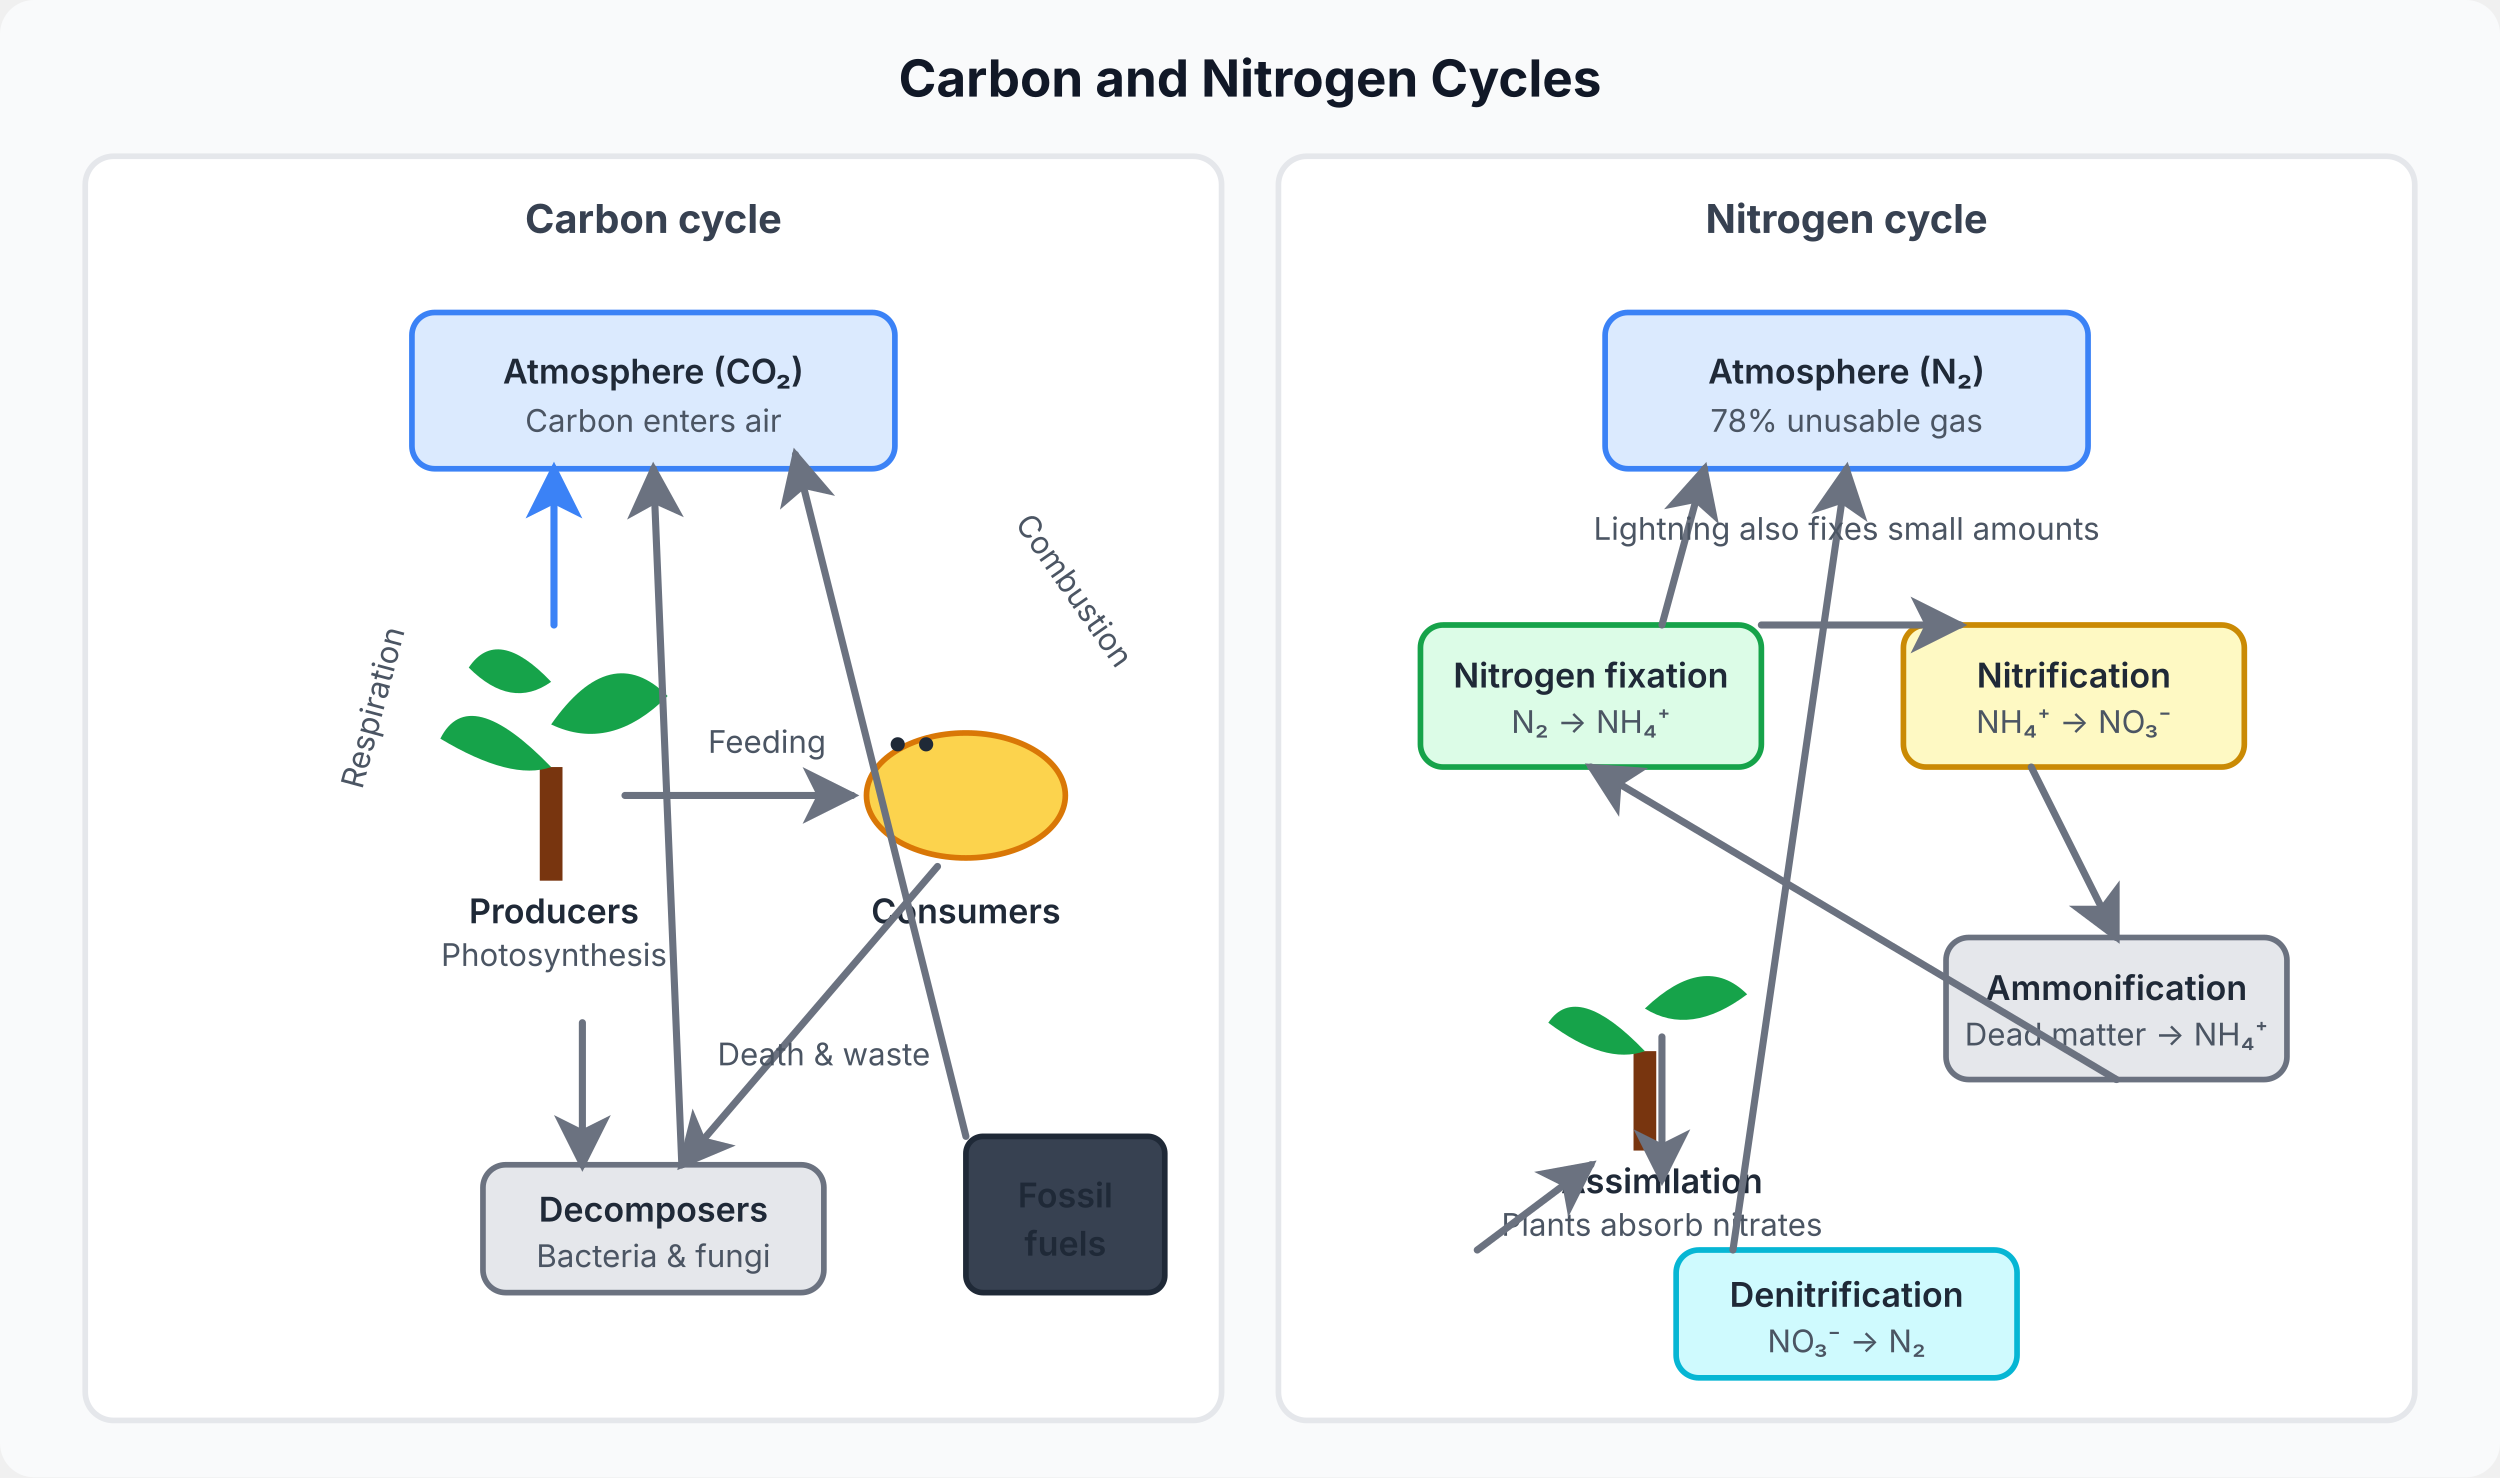
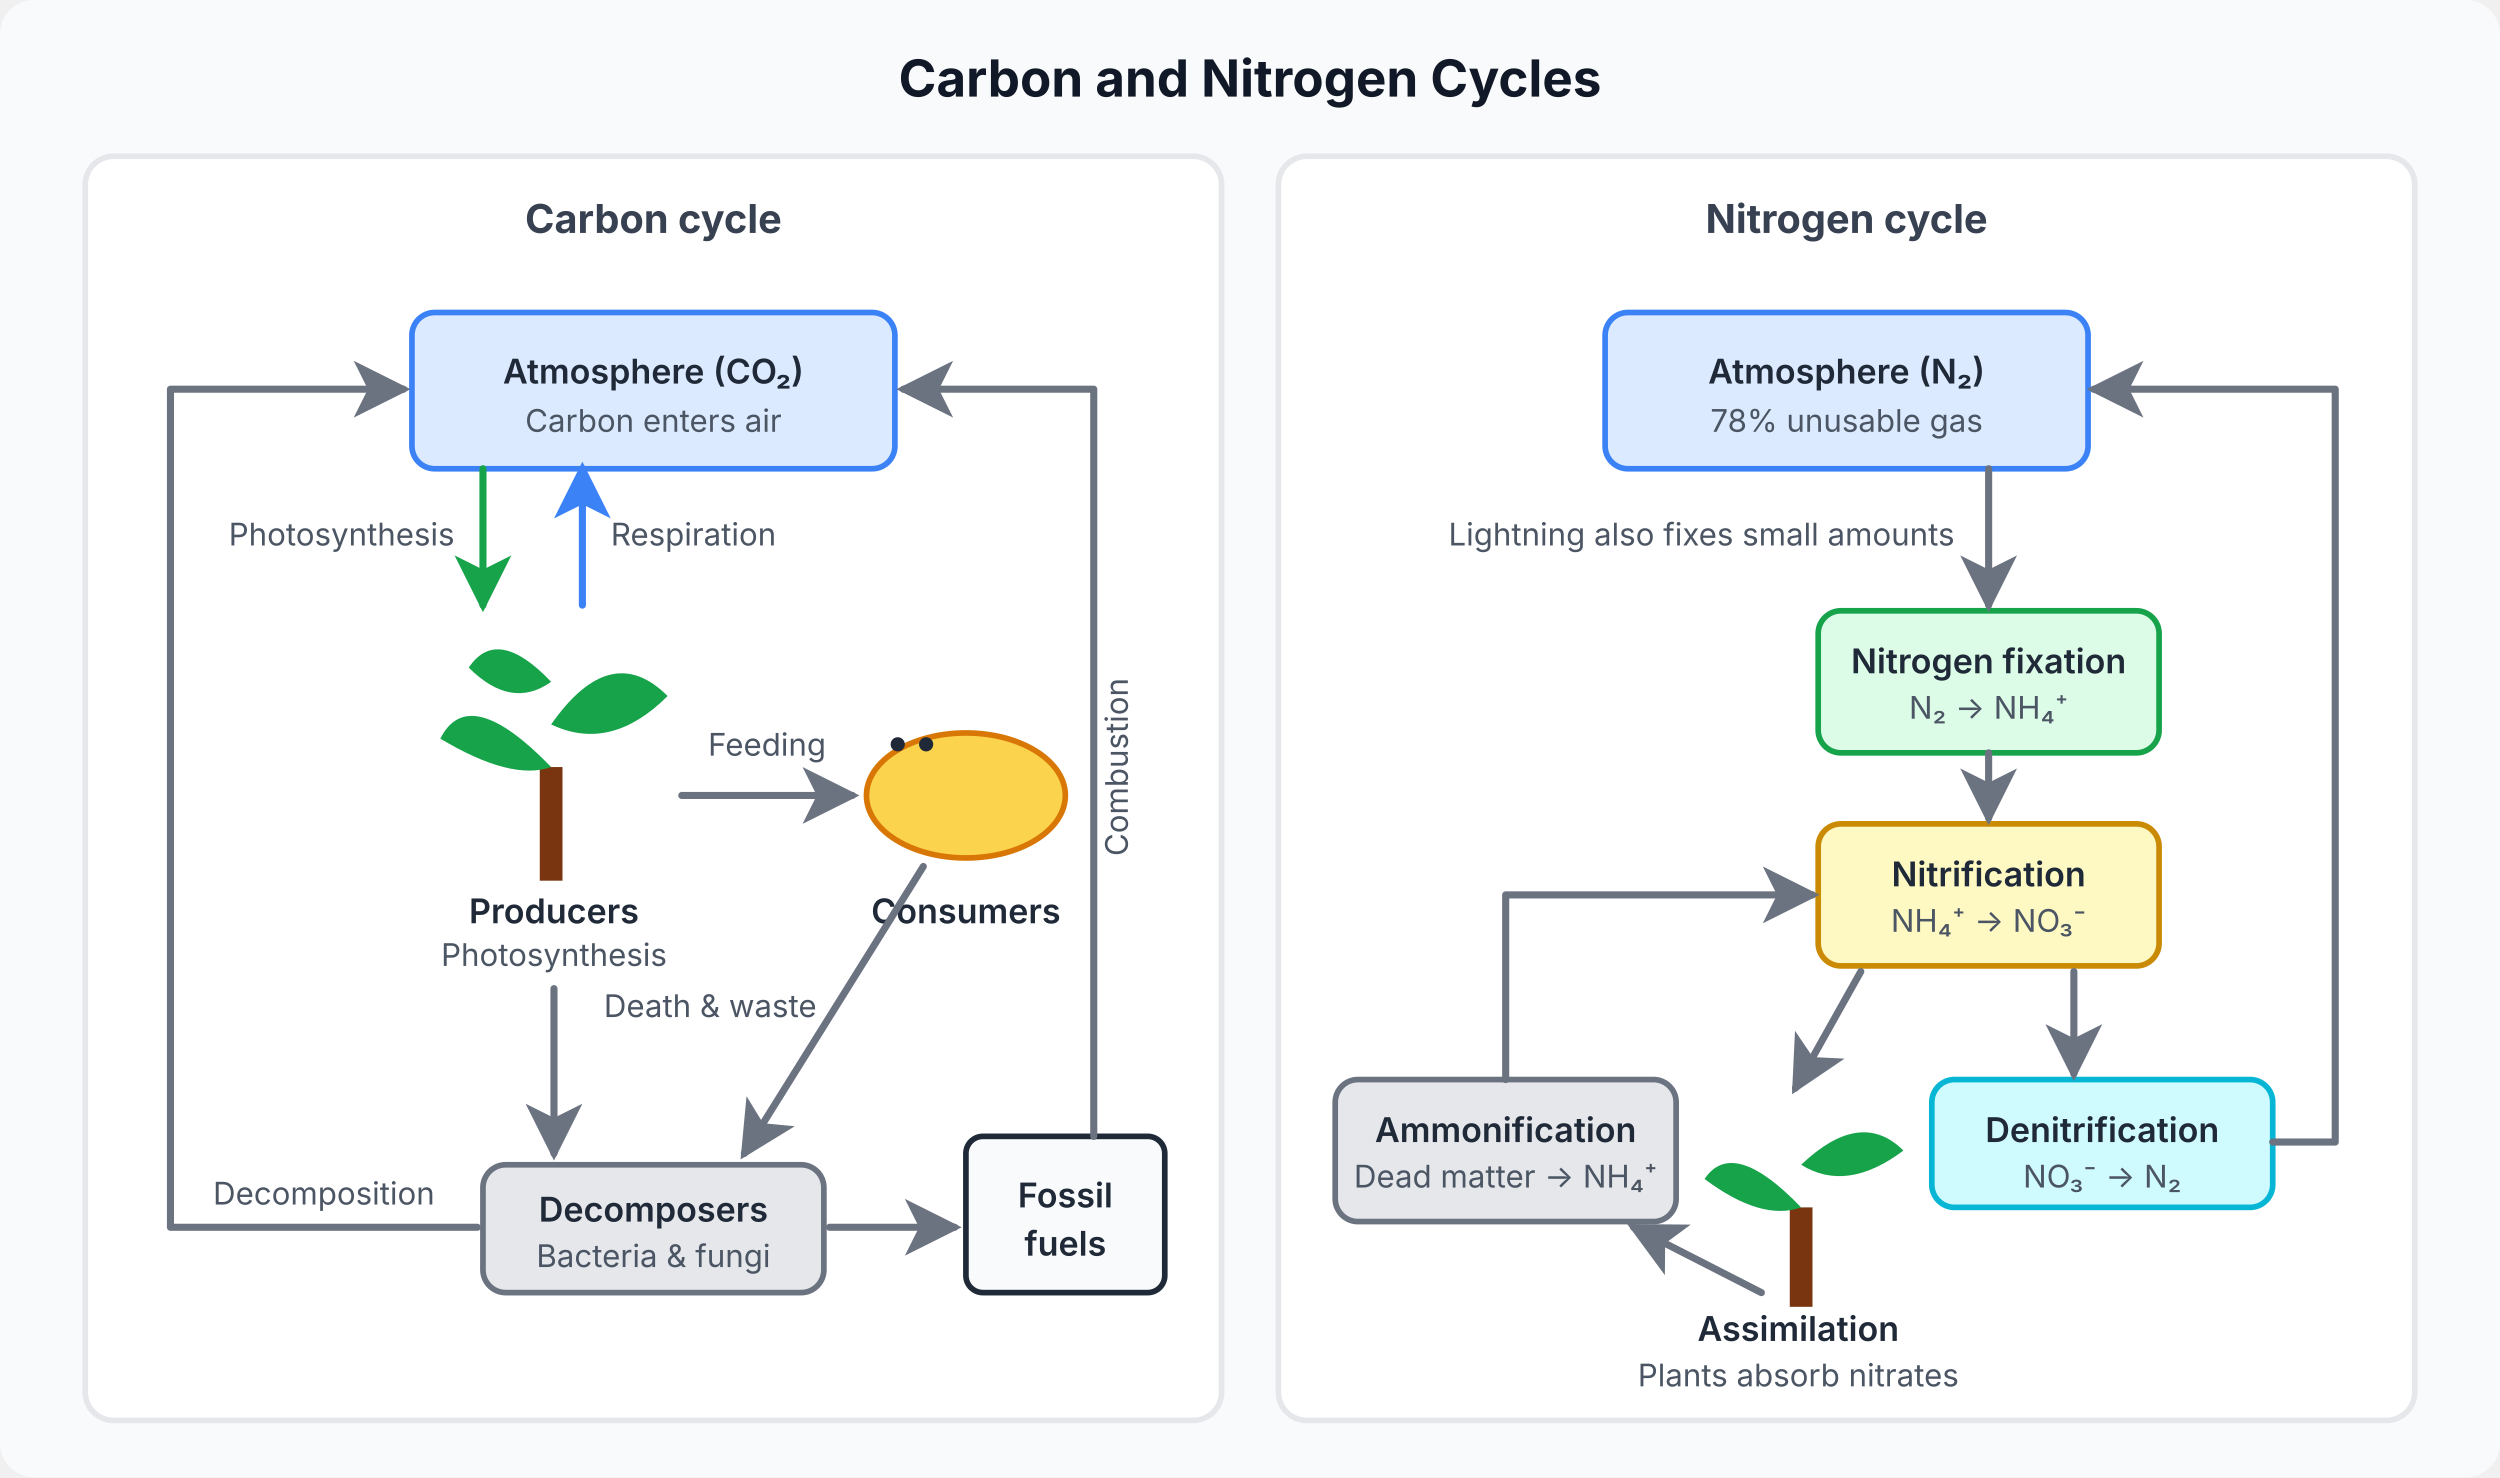
<svg xmlns="http://www.w3.org/2000/svg" viewBox="0 0 880 520" role="img" aria-labelledby="title desc">
  <defs>
    <style>
      .label { font-family: system-ui, -apple-system, BlinkMacSystemFont, sans-serif; font-size: 12px; font-weight: 600; fill: #1f2937; }
      .sublabel { font-family: system-ui, -apple-system, BlinkMacSystemFont, sans-serif; font-size: 11px; fill: #4b5563; }
      .title { font-family: system-ui, -apple-system, BlinkMacSystemFont, sans-serif; font-size: 18px; font-weight: 700; fill: #111827; }
      .panel-title { font-family: system-ui, -apple-system, BlinkMacSystemFont, sans-serif; font-size: 14px; font-weight: 700; fill: #374151; }
      .line { stroke: #6b7280; stroke-width: 1.5; fill: none; }
      .label-bg { fill: #f9fafb; }
      .arrow { fill: none; stroke-width: 2.5; stroke-linecap: round; stroke-linejoin: round; }
    </style>
    <marker id="arrow-gray" markerWidth="8" markerHeight="8" refX="7" refY="4" orient="auto">
      <path d="M0,0 L8,4 L0,8 L2,4 Z" fill="#6b7280" />
    </marker>
    <marker id="arrow-green" markerWidth="8" markerHeight="8" refX="7" refY="4" orient="auto">
      <path d="M0,0 L8,4 L0,8 L2,4 Z" fill="#16a34a" />
    </marker>
    <marker id="arrow-blue" markerWidth="8" markerHeight="8" refX="7" refY="4" orient="auto">
      <path d="M0,0 L8,4 L0,8 L2,4 Z" fill="#3b82f6" />
    </marker>
  </defs>
  <rect width="880" height="520" fill="#f9fafb" rx="12" />
  <text x="440" y="34" text-anchor="middle" class="title">Carbon and Nitrogen Cycles</text>
  <rect x="30" y="55" width="400" height="445" fill="#ffffff" stroke="#e5e7eb" stroke-width="2" rx="10" />
  <text x="230" y="82" text-anchor="middle" class="panel-title">Carbon cycle</text>
  <rect x="145" y="110" width="170" height="55" rx="8" fill="#dbeafe" stroke="#3b82f6" stroke-width="2" />
  <text x="230" y="135" text-anchor="middle" class="label">Atmosphere (CO₂)</text>
  <text x="230" y="152" text-anchor="middle" class="sublabel">Carbon enters air</text>
  <g transform="translate(155, 220)">
    <rect x="35" y="50" width="8" height="40" fill="#78350f" />
    <path d="M39,50 Q10,20 0,40 Q25,55 39,50 Z" fill="#16a34a" />
    <path d="M39,35 Q60,5 80,25 Q60,45 39,35 Z" fill="#16a34a" />
    <path d="M39,20 Q20,0 10,15 Q25,30 39,20 Z" fill="#16a34a" />
  </g>
  <text x="195" y="325" text-anchor="middle" class="label">Producers</text>
  <text x="195" y="340" text-anchor="middle" class="sublabel">Photosynthesis</text>
  <ellipse cx="340" cy="280" rx="35" ry="22" fill="#fcd34d" stroke="#d97706" stroke-width="2" />
  <ellipse cx="320" cy="265" r="15" fill="#fcd34d" stroke="#d97706" stroke-width="2" />
  <circle cx="316" cy="262" r="2.5" fill="#1f2937" />
  <circle cx="326" cy="262" r="2.5" fill="#1f2937" />
  <text x="340" y="325" text-anchor="middle" class="label">Consumers</text>
  <rect x="170" y="410" width="120" height="45" rx="8" fill="#e5e7eb" stroke="#6b7280" stroke-width="2" />
  <text x="230" y="430" text-anchor="middle" class="label">Decomposers</text>
  <text x="230" y="446" text-anchor="middle" class="sublabel">Bacteria &amp; fungi</text>
-   <rect x="340" y="400" width="70" height="55" rx="6" fill="#374151" stroke="#1f2937" stroke-width="2" />
-   <text x="375" y="425" text-anchor="middle" class="label" fill="#f9fafb">Fossil</text>
-   <text x="375" y="442" text-anchor="middle" class="label" fill="#f9fafb">fuels</text>
-   <line x1="195" y1="220" x2="195" y2="165" class="arrow" stroke="#3b82f6" marker-end="url(#arrow-blue)" />
-   <line x1="220" y1="280" x2="300" y2="280" class="arrow" stroke="#6b7280" marker-end="url(#arrow-gray)" />
-   <line x1="330" y1="305" x2="240" y2="410" class="arrow" stroke="#6b7280" marker-end="url(#arrow-gray)" />
-   <line x1="205" y1="360" x2="205" y2="410" class="arrow" stroke="#6b7280" marker-end="url(#arrow-gray)" />
-   <line x1="240" y1="410" x2="230" y2="165" class="arrow" stroke="#6b7280" marker-end="url(#arrow-gray)" />
-   <line x1="340" y1="400" x2="280" y2="160" class="arrow" stroke="#6b7280" marker-end="url(#arrow-gray)" />
-   <text x="375" y="210" text-anchor="middle" class="sublabel" transform="rotate(55 375 210)">Combustion</text>
-   <text x="135" y="250" text-anchor="middle" class="sublabel" transform="rotate(-75 135 250)">Respiration</text>
-   <text x="270" y="265" text-anchor="middle" class="sublabel">Feeding</text>
-   <text x="290" y="375" text-anchor="middle" class="sublabel">Death &amp; waste</text>
+   <rect x="340" y="400" width="70" height="55" rx="6" fill="#f9fafb" stroke="#1f2937" stroke-width="2" />
+   <text x="375" y="425" text-anchor="middle" class="label">Fossil</text>
+   <text x="375" y="442" text-anchor="middle" class="label">fuels</text>
+   <line x1="170" y1="165" x2="170" y2="213" class="arrow" stroke="#16a34a" marker-end="url(#arrow-green)" />
+   <line x1="205" y1="213" x2="205" y2="165" class="arrow" stroke="#3b82f6" marker-end="url(#arrow-blue)" />
+   <line x1="240" y1="280" x2="300" y2="280" class="arrow" stroke="#6b7280" marker-end="url(#arrow-gray)" />
+   <line x1="195" y1="348" x2="195" y2="406" class="arrow" stroke="#6b7280" marker-end="url(#arrow-gray)" />
+   <line x1="325" y1="305" x2="262" y2="406" class="arrow" stroke="#6b7280" marker-end="url(#arrow-gray)" />
+   <path d="M168,432 L60,432 L60,137 L142,137" class="arrow" stroke="#6b7280" marker-end="url(#arrow-gray)" />
+   <line x1="292" y1="432" x2="336" y2="432" class="arrow" stroke="#6b7280" marker-end="url(#arrow-gray)" />
+   <path d="M385,400 L385,137 L318,137" class="arrow" stroke="#6b7280" marker-end="url(#arrow-gray)" />
+   <text x="160" y="192" text-anchor="end" class="sublabel">Photosynthesis</text>
+   <text x="215" y="192" text-anchor="start" class="sublabel">Respiration</text>
+   <text x="270" y="266" text-anchor="middle" class="sublabel">Feeding</text>
+   <text x="250" y="358" text-anchor="middle" class="sublabel">Death &amp; waste</text>
+   <text x="114" y="424" text-anchor="middle" class="sublabel">Decomposition</text>
+   <text x="397" y="270" text-anchor="middle" class="sublabel" transform="rotate(-90 397 270)">Combustion</text>
  <rect x="450" y="55" width="400" height="445" fill="#ffffff" stroke="#e5e7eb" stroke-width="2" rx="10" />
  <text x="650" y="82" text-anchor="middle" class="panel-title">Nitrogen cycle</text>
  <rect x="565" y="110" width="170" height="55" rx="8" fill="#dbeafe" stroke="#3b82f6" stroke-width="2" />
  <text x="650" y="135" text-anchor="middle" class="label">Atmosphere (N₂)</text>
  <text x="650" y="152" text-anchor="middle" class="sublabel">78% unusable gas</text>
-   <rect x="500" y="220" width="120" height="50" rx="8" fill="#dcfce7" stroke="#16a34a" stroke-width="2" />
-   <text x="560" y="242" text-anchor="middle" class="label">Nitrogen fixation</text>
-   <text x="560" y="258" text-anchor="middle" class="sublabel">N₂ → NH₄⁺</text>
-   <rect x="670" y="220" width="120" height="50" rx="8" fill="#fef9c3" stroke="#ca8a04" stroke-width="2" />
-   <text x="730" y="242" text-anchor="middle" class="label">Nitrification</text>
-   <text x="730" y="258" text-anchor="middle" class="sublabel">NH₄⁺ → NO₃⁻</text>
-   <g transform="translate(540, 330)">
+   <rect x="640" y="215" width="120" height="50" rx="8" fill="#dcfce7" stroke="#16a34a" stroke-width="2" />
+   <text x="700" y="237" text-anchor="middle" class="label">Nitrogen fixation</text>
+   <text x="700" y="253" text-anchor="middle" class="sublabel">N₂ → NH₄⁺</text>
+   <rect x="640" y="290" width="120" height="50" rx="8" fill="#fef9c3" stroke="#ca8a04" stroke-width="2" />
+   <text x="700" y="312" text-anchor="middle" class="label">Nitrification</text>
+   <text x="700" y="328" text-anchor="middle" class="sublabel">NH₄⁺ → NO₃⁻</text>
+   <g transform="translate(595, 385)">
    <rect x="35" y="40" width="8" height="35" fill="#78350f" />
    <path d="M39,40 Q15,15 5,30 Q25,45 39,40 Z" fill="#16a34a" />
    <path d="M39,25 Q60,5 75,20 Q55,35 39,25 Z" fill="#16a34a" />
  </g>
-   <text x="585" y="420" text-anchor="middle" class="label">Assimilation</text>
-   <text x="585" y="435" text-anchor="middle" class="sublabel">Plants absorb nitrates</text>
-   <rect x="685" y="330" width="120" height="50" rx="8" fill="#e5e7eb" stroke="#6b7280" stroke-width="2" />
-   <text x="745" y="352" text-anchor="middle" class="label">Ammonification</text>
-   <text x="745" y="368" text-anchor="middle" class="sublabel">Dead matter → NH₄⁺</text>
-   <rect x="590" y="440" width="120" height="45" rx="8" fill="#cffafe" stroke="#06b6d4" stroke-width="2" />
-   <text x="650" y="460" text-anchor="middle" class="label">Denitrification</text>
-   <text x="650" y="476" text-anchor="middle" class="sublabel">NO₃⁻ → N₂</text>
-   <line x1="585" y1="220" x2="600" y2="165" class="arrow" stroke="#6b7280" marker-end="url(#arrow-gray)" />
-   <line x1="620" y1="220" x2="690" y2="220" class="arrow" stroke="#6b7280" marker-end="url(#arrow-gray)" />
-   <line x1="715" y1="270" x2="745" y2="330" class="arrow" stroke="#6b7280" marker-end="url(#arrow-gray)" />
-   <line x1="745" y1="380" x2="560" y2="270" class="arrow" stroke="#6b7280" marker-end="url(#arrow-gray)" />
-   <line x1="585" y1="365" x2="585" y2="415" class="arrow" stroke="#6b7280" marker-end="url(#arrow-gray)" />
-   <line x1="610" y1="440" x2="650" y2="165" class="arrow" stroke="#6b7280" marker-end="url(#arrow-gray)" />
-   <line x1="520" y1="440" x2="560" y2="410" class="arrow" stroke="#6b7280" marker-end="url(#arrow-gray)" />
-   <text x="650" y="190" text-anchor="middle" class="sublabel">Lightning also fixes small amounts</text>
+   <text x="633" y="472" text-anchor="middle" class="label">Assimilation</text>
+   <text x="633" y="488" text-anchor="middle" class="sublabel">Plants absorb nitrates</text>
+   <rect x="470" y="380" width="120" height="50" rx="8" fill="#e5e7eb" stroke="#6b7280" stroke-width="2" />
+   <text x="530" y="402" text-anchor="middle" class="label">Ammonification</text>
+   <text x="530" y="418" text-anchor="middle" class="sublabel">Dead matter → NH₄⁺</text>
+   <rect x="680" y="380" width="120" height="45" rx="8" fill="#cffafe" stroke="#06b6d4" stroke-width="2" />
+   <text x="740" y="402" text-anchor="middle" class="label">Denitrification</text>
+   <text x="740" y="418" text-anchor="middle" class="sublabel">NO₃⁻ → N₂</text>
+   <line x1="700" y1="165" x2="700" y2="213" class="arrow" stroke="#6b7280" marker-end="url(#arrow-gray)" />
+   <line x1="700" y1="265" x2="700" y2="288" class="arrow" stroke="#6b7280" marker-end="url(#arrow-gray)" />
+   <line x1="655" y1="342" x2="632" y2="383" class="arrow" stroke="#6b7280" marker-end="url(#arrow-gray)" />
+   <line x1="620" y1="455" x2="575" y2="432" class="arrow" stroke="#6b7280" marker-end="url(#arrow-gray)" />
+   <path d="M530,380 L530,315 L638,315" class="arrow" stroke="#6b7280" marker-end="url(#arrow-gray)" />
+   <line x1="730" y1="342" x2="730" y2="378" class="arrow" stroke="#6b7280" marker-end="url(#arrow-gray)" />
+   <path d="M800,402 L822,402 L822,137 L737,137" class="arrow" stroke="#6b7280" marker-end="url(#arrow-gray)" />
+   <text x="688" y="192" text-anchor="end" class="sublabel">Lightning also fixes small amounts</text>
</svg>
